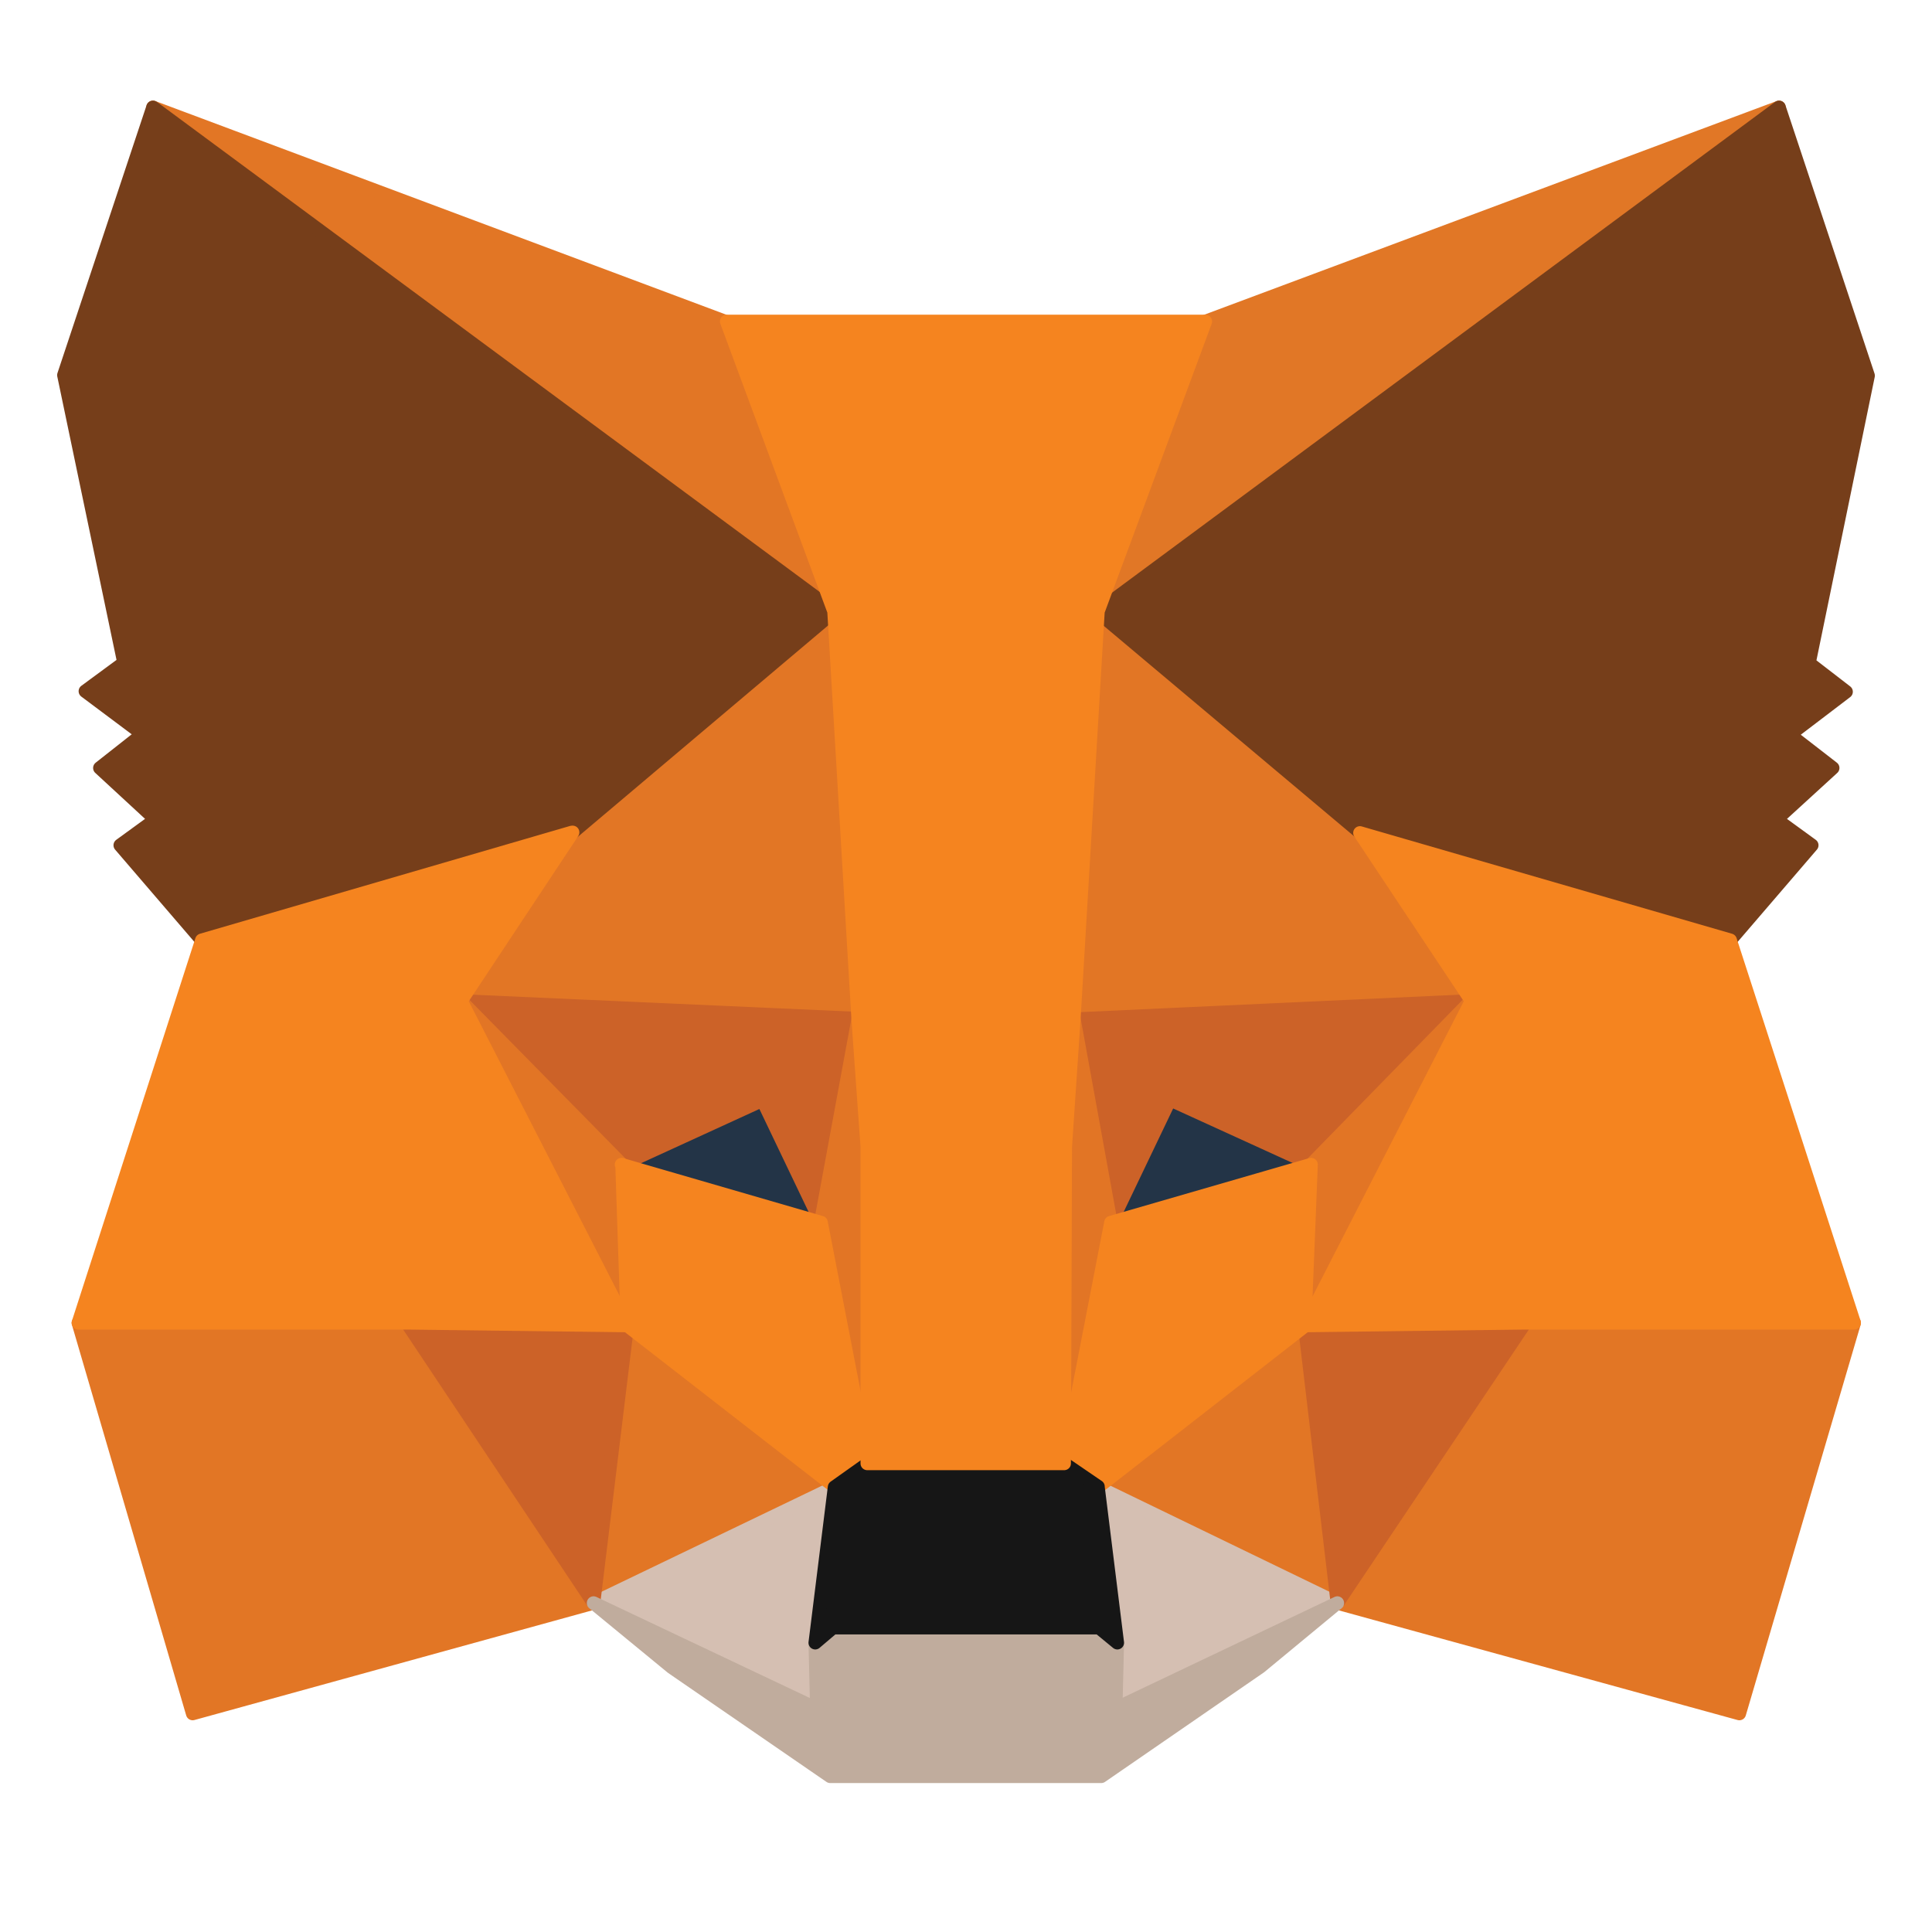
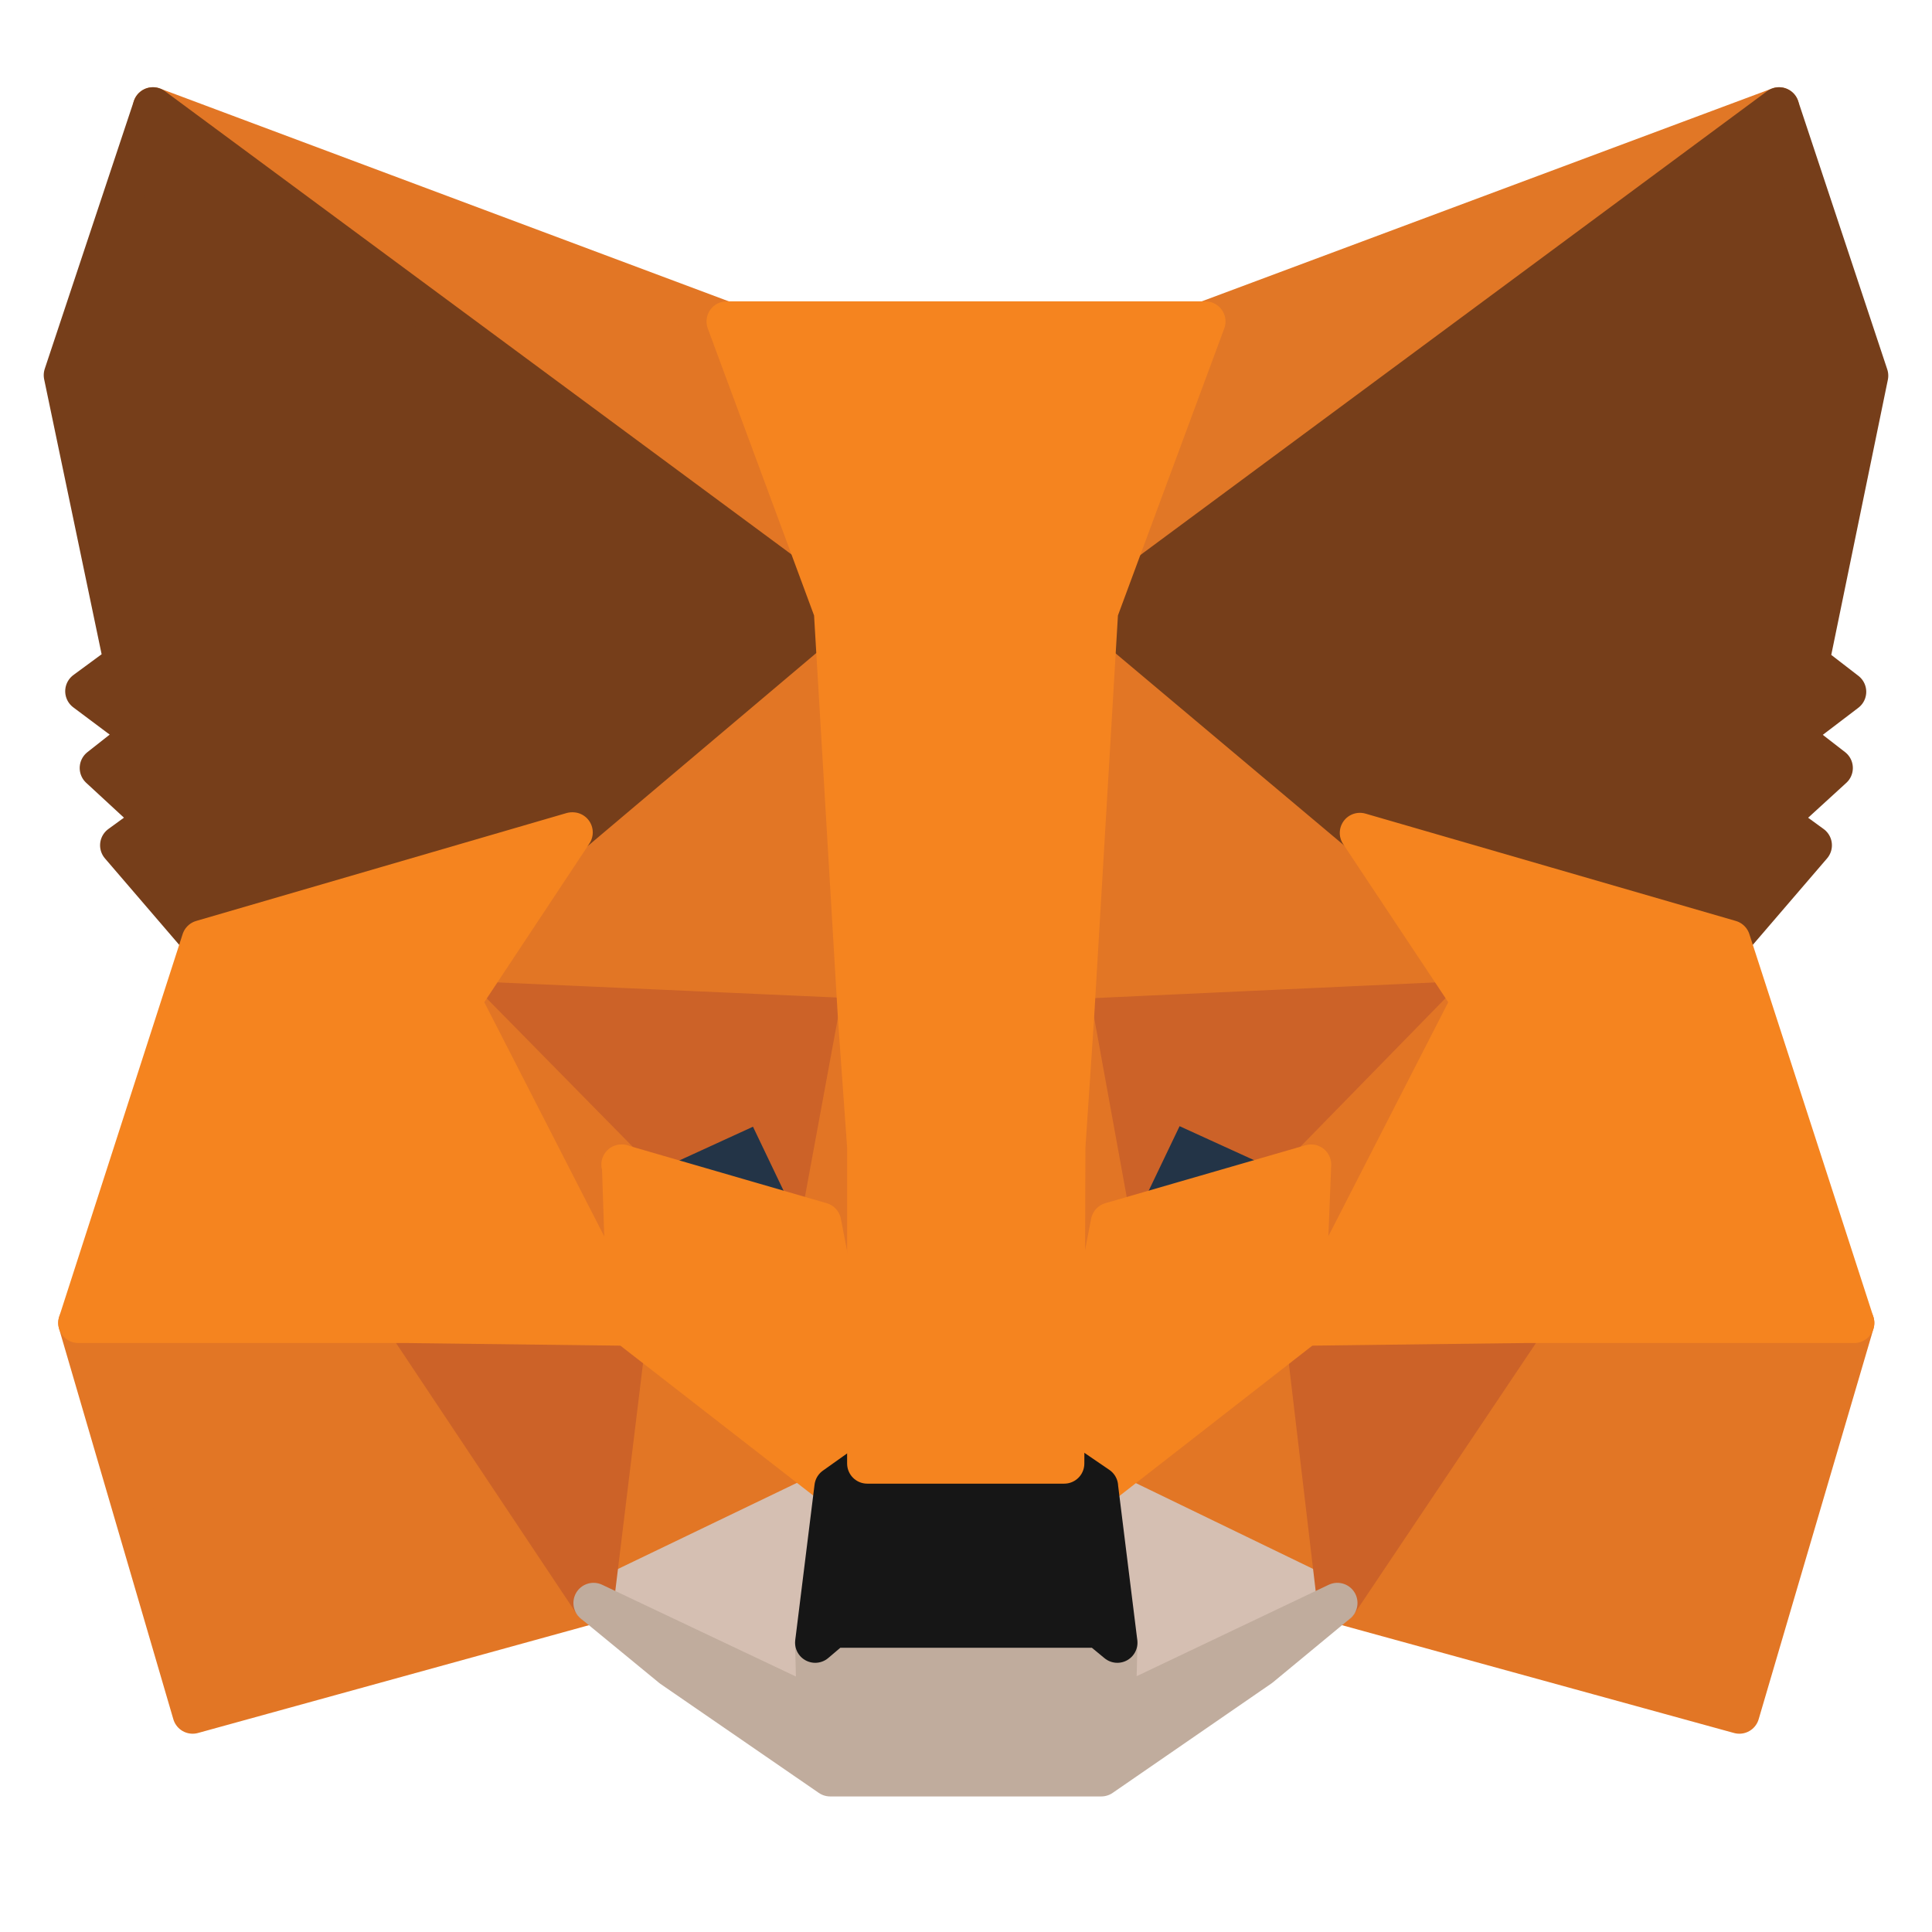
<svg xmlns="http://www.w3.org/2000/svg" width="60" height="60" viewBox="0 0 60 60" fill="none">
-   <path d="M55.25 3.333L33.35 19.533L37.434 9.983L55.25 3.333Z" fill="#E17726" stroke="#E17726" stroke-width="0.417" stroke-linecap="round" stroke-linejoin="round" />
-   <path d="M4.75 3.333L26.45 19.666L22.567 10L4.75 3.333ZM47.367 40.883L41.533 49.783L54.017 53.216L57.584 41.083L47.367 40.883ZM2.433 41.083L5.983 53.216L18.433 49.783L12.633 40.883L2.433 41.083Z" fill="#E27625" stroke="#E27625" stroke-width="0.417" stroke-linecap="round" stroke-linejoin="round" />
-   <path d="M17.767 25.85L14.3 31.084L26.633 31.65L26.233 18.367L17.767 25.867V25.85ZM42.233 25.867L33.633 18.2L33.35 31.65L45.683 31.084L42.233 25.867ZM18.433 49.783L25.917 46.184L19.483 41.184L18.433 49.783ZM34.1 46.167L41.533 49.783L40.533 41.167L34.1 46.167Z" fill="#E27625" stroke="#E27625" stroke-width="0.417" stroke-linecap="round" stroke-linejoin="round" />
-   <path d="M41.533 49.784L34.1 46.184L34.7 51.017L34.633 53.067L41.533 49.784ZM18.433 49.784L25.367 53.067L25.317 51.017L25.917 46.184L18.433 49.784Z" fill="#D5BFB2" stroke="#D5BFB2" stroke-width="0.417" stroke-linecap="round" stroke-linejoin="round" />
-   <path d="M25.483 37.967L19.317 36.167L23.683 34.167L25.5 37.967H25.483ZM34.5 37.967L36.334 34.15L40.717 36.15L34.5 37.984V37.967Z" fill="#233447" stroke="#233447" stroke-width="0.417" stroke-linecap="round" stroke-linejoin="round" />
-   <path d="M18.433 49.783L19.517 40.883L12.633 41.083L18.433 49.783ZM40.483 40.883L41.533 49.783L47.367 41.083L40.483 40.883ZM45.7 31.083L33.367 31.65L34.5 37.983L36.334 34.15L40.717 36.15L45.7 31.083ZM19.317 36.166L23.683 34.166L25.5 37.966L26.65 31.633L14.317 31.083L19.317 36.166Z" fill="#CC6228" stroke="#CC6228" stroke-width="0.417" stroke-linecap="round" stroke-linejoin="round" />
-   <path d="M14.317 31.083L19.483 41.166L19.317 36.166L14.317 31.083ZM40.717 36.166L40.517 41.166L45.683 31.083L40.717 36.166ZM26.65 31.65L25.483 37.983L26.95 45.45L27.283 35.6L26.65 31.65ZM33.35 31.65L32.75 35.583L33.05 45.45L34.5 37.966L33.35 31.633V31.65Z" fill="#E27525" stroke="#E27525" stroke-width="0.417" stroke-linecap="round" stroke-linejoin="round" />
-   <path d="M34.5 37.967L33.05 45.45L34.1 46.184L40.517 41.184L40.717 36.167L34.5 37.967ZM19.317 36.167L19.483 41.167L25.917 46.167L26.95 45.45L25.5 37.967L19.3 36.167H19.317Z" fill="#F5841F" stroke="#F5841F" stroke-width="0.417" stroke-linecap="round" stroke-linejoin="round" />
-   <path d="M34.65 53.066L34.7 51.017L34.133 50.55H25.867L25.317 51.017L25.367 53.066L18.433 49.783L20.867 51.783L25.783 55.166H34.2L39.133 51.767L41.533 49.783L34.633 53.066H34.65Z" fill="#C0AC9D" stroke="#C0AC9D" stroke-width="0.417" stroke-linecap="round" stroke-linejoin="round" />
-   <path d="M34.1 46.167L33.05 45.45H26.95L25.917 46.184L25.317 51.017L25.867 50.55H34.133L34.7 51.017L34.1 46.184V46.167Z" fill="#161616" stroke="#161616" stroke-width="0.417" stroke-linecap="round" stroke-linejoin="round" />
-   <path d="M56.183 20.583L58.017 11.666L55.25 3.333L34.083 19L42.233 25.85L53.733 29.2L56.267 26.25L55.167 25.45L56.917 23.85L55.583 22.816L57.333 21.483L56.167 20.583H56.183ZM1.983 11.65L3.85 20.583L2.65 21.466L4.433 22.8L3.1 23.85L4.833 25.45L3.733 26.25L6.267 29.2L17.767 25.866L25.917 18.983L4.75 3.333L1.983 11.65Z" fill="#763E1A" stroke="#763E1A" stroke-width="0.417" stroke-linecap="round" stroke-linejoin="round" />
-   <path d="M53.733 29.199L42.233 25.866L45.7 31.082L40.533 41.166L47.367 41.082H57.584L53.733 29.199ZM17.767 25.849L6.267 29.199L2.433 41.082H12.65L19.483 41.166L14.317 31.082L17.784 25.849H17.767ZM33.35 31.649L34.1 18.982L37.434 9.982H22.567L25.9 18.982L26.65 31.649L26.933 35.616V45.449H33.05L33.084 35.616L33.35 31.649Z" fill="#F5841F" stroke="#F5841F" stroke-width="0.417" stroke-linecap="round" stroke-linejoin="round" />
+   <g id="MetaMask">
+     <path id="Vector" d="M55.25 3.334L33.35 19.534L37.433 9.984L55.25 3.334Z" fill="#E17726" stroke="#E17726" stroke-width="1.25" stroke-linecap="round" stroke-linejoin="round" />
+     <path id="Vector_2" d="M4.75 3.334L26.45 19.667L22.567 10.001L4.75 3.334ZM47.367 40.884L41.533 49.784L54.017 53.217L57.584 41.084L47.367 40.884ZM2.433 41.084L5.983 53.217L18.433 49.784L12.633 40.884L2.433 41.084Z" fill="#E27625" stroke="#E27625" stroke-width="1.25" stroke-linecap="round" stroke-linejoin="round" />
+     <path id="Vector_3" d="M17.767 25.852L14.3 31.085L26.633 31.652L26.233 18.369L17.767 25.869V25.852ZM42.233 25.869L33.633 18.202L33.35 31.652L45.683 31.085L42.233 25.869ZM18.433 49.785L25.917 46.185L19.483 41.185L18.433 49.785ZM34.1 46.169L41.533 49.785L40.533 41.169L34.1 46.169Z" fill="#E27625" stroke="#E27625" stroke-width="1.25" stroke-linecap="round" stroke-linejoin="round" />
+     <path id="Vector_4" d="M41.533 49.784L34.1 46.184L34.7 51.017L34.633 53.067L41.533 49.784ZM18.433 49.784L25.367 53.067L25.317 51.017L25.917 46.184L18.433 49.784Z" fill="#D5BFB2" stroke="#D5BFB2" stroke-width="1.25" stroke-linecap="round" stroke-linejoin="round" />
+     <path id="Vector_5" d="M25.484 37.968L19.317 36.168L23.684 34.168L25.5 37.968H25.484ZM34.5 37.968L36.334 34.151L40.717 36.151L34.5 37.985V37.968Z" fill="#233447" stroke="#233447" stroke-width="1.25" stroke-linecap="round" stroke-linejoin="round" />
+     <path id="Vector_6" d="M18.433 49.784L19.517 40.884L12.633 41.084L18.433 49.784ZM40.483 40.884L41.533 49.784L47.367 41.084L40.483 40.884ZM45.7 31.084L33.367 31.651L34.5 37.984L36.334 34.151L40.717 36.151L45.7 31.084ZM19.317 36.167L23.683 34.167L25.5 37.967L26.65 31.634L14.317 31.084L19.317 36.167Z" fill="#CC6228" stroke="#CC6228" stroke-width="1.25" stroke-linecap="round" stroke-linejoin="round" />
+     <path id="Vector_7" d="M14.317 31.084L19.483 41.167L19.317 36.167L14.317 31.084ZM40.717 36.167L40.517 41.167L45.683 31.084L40.717 36.167ZM26.65 31.651L25.483 37.984L26.95 45.451L27.283 35.601L26.65 31.651ZM33.35 31.651L32.75 35.584L33.05 45.451L34.5 37.967L33.35 31.634V31.651Z" fill="#E27525" stroke="#E27525" stroke-width="1.25" stroke-linecap="round" stroke-linejoin="round" />
+     <path id="Vector_8" d="M34.5 37.967L33.05 45.45L34.1 46.184L40.517 41.184L40.717 36.167L34.5 37.967ZM19.317 36.167L19.483 41.167L25.917 46.167L26.95 45.45L25.5 37.967L19.3 36.167H19.317Z" fill="#F5841F" stroke="#F5841F" stroke-width="1.25" stroke-linecap="round" stroke-linejoin="round" />
+     <path id="Vector_9" d="M34.65 53.065L34.7 51.015L34.133 50.548H25.867L25.317 51.015L25.367 53.065L18.433 49.781L20.867 51.781L25.783 55.165H34.2L39.133 51.765L41.533 49.781L34.633 53.065H34.65Z" fill="#C0AC9D" stroke="#C0AC9D" stroke-width="1.25" stroke-linecap="round" stroke-linejoin="round" />
+     <path id="Vector_10" d="M34.1 46.165L33.05 45.448H26.95L25.917 46.182L25.317 51.015L25.867 50.548H34.134L34.7 51.015L34.1 46.182V46.165Z" fill="#161616" stroke="#161616" stroke-width="1.25" stroke-linecap="round" stroke-linejoin="round" />
+     <path id="Vector_11" d="M56.183 20.584L58.017 11.667L55.25 3.334L34.083 19.001L42.233 25.851L53.733 29.201L56.267 26.251L55.167 25.451L56.917 23.851L55.583 22.817L57.333 21.484L56.167 20.584H56.183ZM1.983 11.651L3.85 20.584L2.65 21.467L4.433 22.801L3.1 23.851L4.833 25.451L3.733 26.251L6.267 29.201L17.767 25.867L25.917 18.984L4.75 3.334L1.983 11.651Z" fill="#763E1A" stroke="#763E1A" stroke-width="1.25" stroke-linecap="round" stroke-linejoin="round" />
+     <path id="Vector_12" d="M53.733 29.201L42.233 25.868L45.7 31.084L40.533 41.168L47.367 41.084H57.584L53.733 29.201ZM17.767 25.851L6.267 29.201L2.433 41.084H12.65L19.483 41.168L14.317 31.084L17.784 25.851H17.767ZM33.35 31.651L34.1 18.984L37.434 9.984H22.567L25.9 18.984L26.65 31.651L26.933 35.618V45.451H33.05L33.084 35.618L33.35 31.651Z" fill="#F5841F" stroke="#F5841F" stroke-width="1.25" stroke-linecap="round" stroke-linejoin="round" />
+   </g>
</svg>
